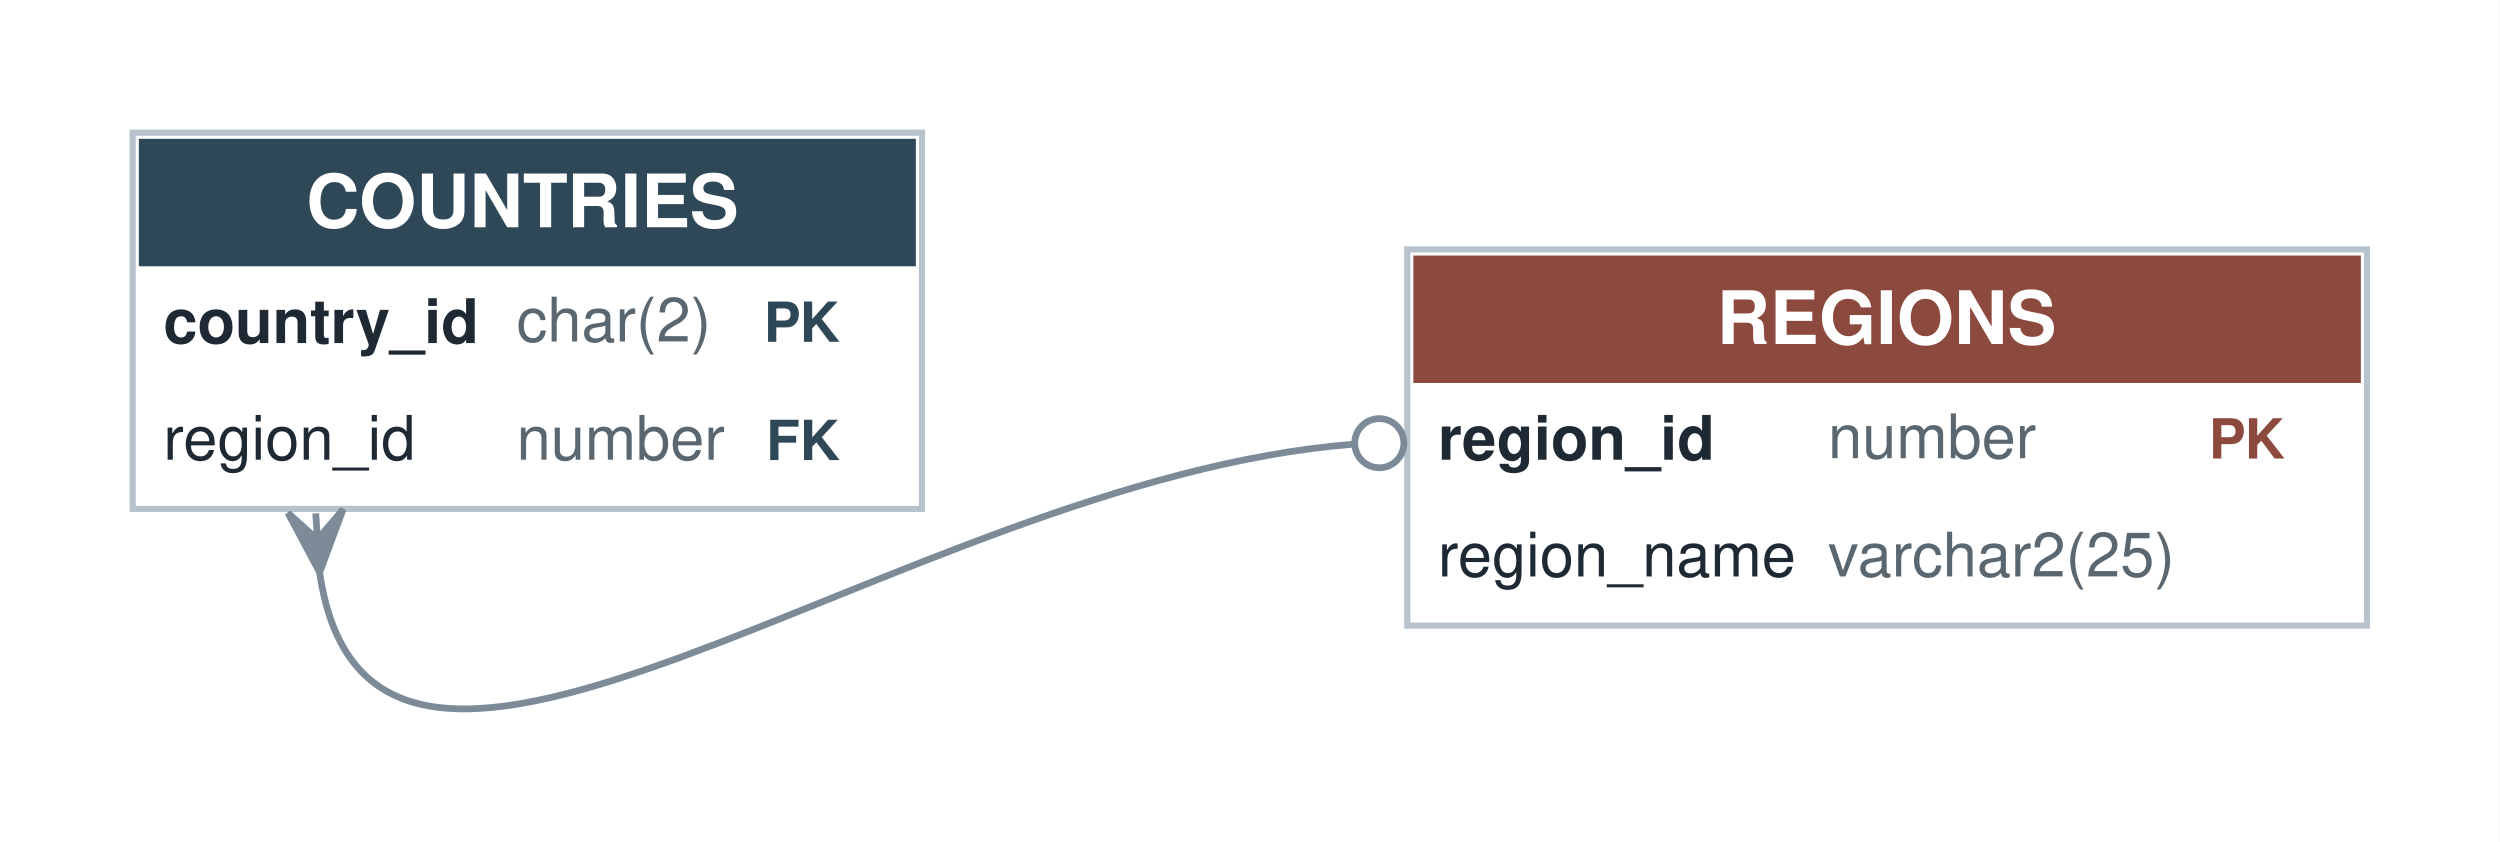
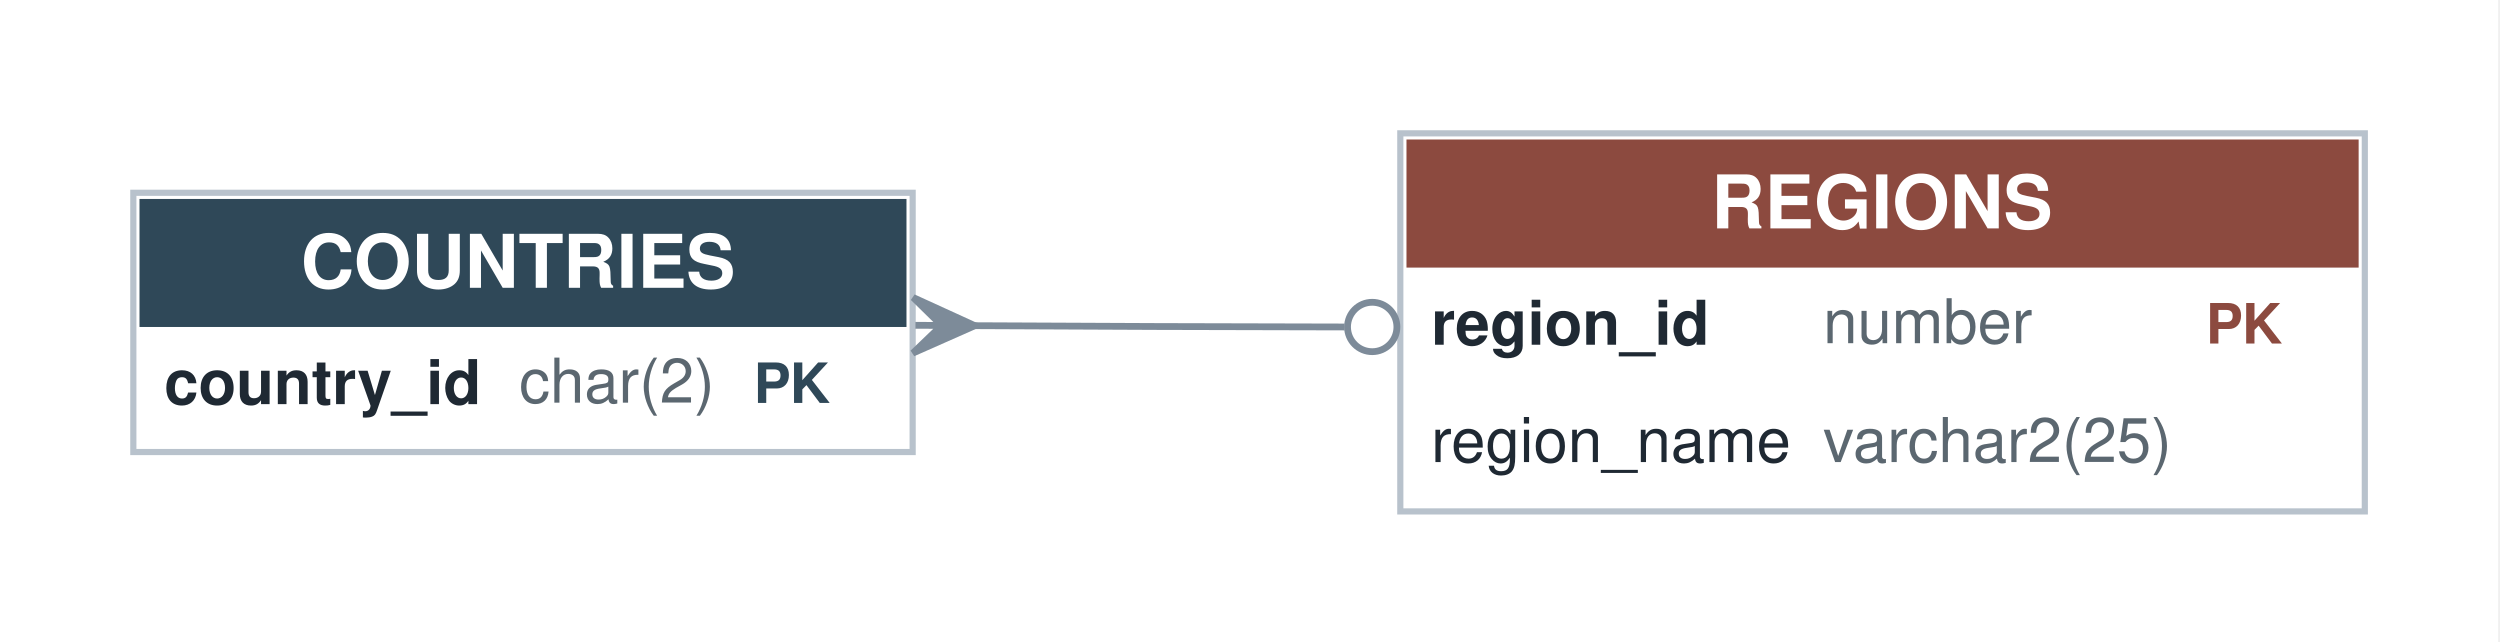
- <svg xmlns="http://www.w3.org/2000/svg" width="407pt" height="137pt" viewBox="0.00 0.00 407.00 137.00">
-   <g id="graph0" class="graph" transform="scale(1 1) rotate(0) translate(21.6 115.79)">
-     <polygon fill="white" stroke="none" points="-21.6,21.6 -21.6,-115.79 385.35,-115.79 385.35,21.6 -21.6,21.6" />
+ <svg xmlns="http://www.w3.org/2000/svg" width="405pt" height="104pt" viewBox="0.00 0.00 405.00 104.00">
+   <g id="graph0" class="graph" transform="scale(1 1) rotate(0) translate(21.6 82.85)">
+     <polygon fill="white" stroke="none" points="-21.6,21.6 -21.6,-82.85 383.1,-82.85 383.1,21.6 -21.6,21.6" />
    <g id="node1" class="node">
-       <polygon fill="#ffffff" stroke="none" points="207.5,-13.94 207.5,-75.19 363.75,-75.19 363.75,-13.94 207.5,-13.94" />
-       <polygon fill="none" stroke="#b8c2cc" points="207.5,-13.94 207.5,-75.19 363.75,-75.19 363.75,-13.94 207.5,-13.94" />
-       <polygon fill="#8c4a3f" stroke="none" points="208.5,-53.44 208.5,-74.19 362.75,-74.19 362.75,-53.44 208.5,-53.44" />
-       <text xml:space="preserve" text-anchor="start" x="257.88" y="-59.79" font-family="Helvetica,Arial,sans-serif" font-weight="bold" font-size="12.00" fill="white">REGIONS</text>
-       <text xml:space="preserve" text-anchor="start" x="212.5" y="-40.94" font-family="Helvetica,Arial,sans-serif" font-weight="bold" font-size="10.00" fill="#1f2933">region_id</text>
-       <text xml:space="preserve" text-anchor="start" x="276" y="-41.19" font-family="Helvetica,Arial,sans-serif" font-size="10.00" fill="#5b6770">number</text>
-       <text xml:space="preserve" text-anchor="start" x="338" y="-41.14" font-family="Helvetica,Arial,sans-serif" font-weight="bold" font-size="9.00" fill="#8c4a3f">PK</text>
-       <text xml:space="preserve" text-anchor="start" x="212.5" y="-21.94" font-family="Helvetica,Arial,sans-serif" font-size="10.00" fill="#1f2933">region_name</text>
-       <text xml:space="preserve" text-anchor="start" x="276" y="-21.94" font-family="Helvetica,Arial,sans-serif" font-size="10.00" fill="#5b6770">varchar2(25)</text>
+       <polygon fill="#ffffff" stroke="none" points="205.25,0 205.25,-61.25 361.5,-61.25 361.5,0 205.25,0" />
+       <polygon fill="none" stroke="#b8c2cc" points="205.25,0 205.25,-61.25 361.5,-61.25 361.5,0 205.25,0" />
+       <polygon fill="#8c4a3f" stroke="none" points="206.25,-39.5 206.25,-60.25 360.5,-60.25 360.5,-39.5 206.25,-39.5" />
+       <text xml:space="preserve" text-anchor="start" x="255.62" y="-45.85" font-family="Helvetica,Arial,sans-serif" font-weight="bold" font-size="12.00" fill="white">REGIONS</text>
+       <text xml:space="preserve" text-anchor="start" x="210.25" y="-27" font-family="Helvetica,Arial,sans-serif" font-weight="bold" font-size="10.00" fill="#1f2933">region_id</text>
+       <text xml:space="preserve" text-anchor="start" x="273.75" y="-27.25" font-family="Helvetica,Arial,sans-serif" font-size="10.00" fill="#5b6770">number</text>
+       <text xml:space="preserve" text-anchor="start" x="335.75" y="-27.2" font-family="Helvetica,Arial,sans-serif" font-weight="bold" font-size="9.00" fill="#8c4a3f">PK</text>
+       <text xml:space="preserve" text-anchor="start" x="210.25" y="-8" font-family="Helvetica,Arial,sans-serif" font-size="10.00" fill="#1f2933">region_name</text>
+       <text xml:space="preserve" text-anchor="start" x="273.75" y="-8" font-family="Helvetica,Arial,sans-serif" font-size="10.00" fill="#5b6770">varchar2(25)</text>
    </g>
    <g id="node2" class="node">
-       <polygon fill="#ffffff" stroke="none" points="0,-32.94 0,-94.19 128.5,-94.19 128.5,-32.94 0,-32.94" />
-       <polygon fill="none" stroke="#b8c2cc" points="0,-32.94 0,-94.19 128.5,-94.19 128.5,-32.94 0,-32.94" />
-       <polygon fill="#2f4858" stroke="none" points="1,-72.44 1,-93.19 127.5,-93.19 127.5,-72.44 1,-72.44" />
-       <text xml:space="preserve" text-anchor="start" x="28.25" y="-78.79" font-family="Helvetica,Arial,sans-serif" font-weight="bold" font-size="12.00" fill="white">COUNTRIES</text>
-       <text xml:space="preserve" text-anchor="start" x="5" y="-59.94" font-family="Helvetica,Arial,sans-serif" font-weight="bold" font-size="10.00" fill="#1f2933">country_id</text>
-       <text xml:space="preserve" text-anchor="start" x="62.5" y="-60.19" font-family="Helvetica,Arial,sans-serif" font-size="10.00" fill="#5b6770">char(2)</text>
-       <text xml:space="preserve" text-anchor="start" x="102.75" y="-60.14" font-family="Helvetica,Arial,sans-serif" font-weight="bold" font-size="9.00" fill="#2f4858">PK</text>
-       <text xml:space="preserve" text-anchor="start" x="5" y="-40.94" font-family="Helvetica,Arial,sans-serif" font-size="10.00" fill="#1f2933">region_id</text>
-       <text xml:space="preserve" text-anchor="start" x="62.5" y="-40.94" font-family="Helvetica,Arial,sans-serif" font-size="10.00" fill="#5b6770">number</text>
-       <text xml:space="preserve" text-anchor="start" x="103.12" y="-40.89" font-family="Helvetica,Arial,sans-serif" font-weight="bold" font-size="9.00" fill="#2f4858">FK</text>
+       <polygon fill="#ffffff" stroke="none" points="0,-9.62 0,-51.62 126.25,-51.62 126.25,-9.62 0,-9.62" />
+       <polygon fill="none" stroke="#b8c2cc" points="0,-9.62 0,-51.62 126.25,-51.62 126.25,-9.62 0,-9.62" />
+       <polygon fill="#2f4858" stroke="none" points="1,-29.88 1,-50.62 125.25,-50.62 125.25,-29.88 1,-29.88" />
+       <text xml:space="preserve" text-anchor="start" x="27.12" y="-36.23" font-family="Helvetica,Arial,sans-serif" font-weight="bold" font-size="12.00" fill="white">COUNTRIES</text>
+       <text xml:space="preserve" text-anchor="start" x="5" y="-17.38" font-family="Helvetica,Arial,sans-serif" font-weight="bold" font-size="10.00" fill="#1f2933">country_id</text>
+       <text xml:space="preserve" text-anchor="start" x="62.5" y="-17.62" font-family="Helvetica,Arial,sans-serif" font-size="10.00" fill="#5b6770">char(2)</text>
+       <text xml:space="preserve" text-anchor="start" x="100.5" y="-17.57" font-family="Helvetica,Arial,sans-serif" font-weight="bold" font-size="9.00" fill="#2f4858">PK</text>
    </g>
    <g id="edge1" class="edge">
-       <path fill="none" stroke="#7d8b99" stroke-width="1.1" d="M30.44,-22.53C38.99,35.28 125.09,-37.67 198.6,-43.46" />
-       <polygon fill="#7d8b99" stroke="#7d8b99" stroke-width="1.1" points="30.44,-22.6 25.28,-32.28 30.08,-27.96 29.8,-32.21 29.8,-32.21 29.8,-32.21 30.08,-27.96 34.26,-32.88 30.44,-22.6" />
-       <ellipse fill="none" stroke="#7d8b99" stroke-width="1.1" cx="202.95" cy="-43.64" rx="4" ry="4" />
+       <path fill="none" stroke="#7d8b99" stroke-width="1.1" d="M136.28,-30.09C155.47,-29.99 176.38,-29.9 196.22,-29.88" />
+       <polygon fill="#7d8b99" stroke="#7d8b99" stroke-width="1.1" points="136.32,-30.09 126.29,-25.65 130.95,-30.13 126.69,-30.15 126.69,-30.15 126.69,-30.15 130.95,-30.13 126.34,-34.65 136.32,-30.09" />
+       <ellipse fill="none" stroke="#7d8b99" stroke-width="1.1" cx="200.7" cy="-29.88" rx="4" ry="4" />
    </g>
  </g>
</svg>
